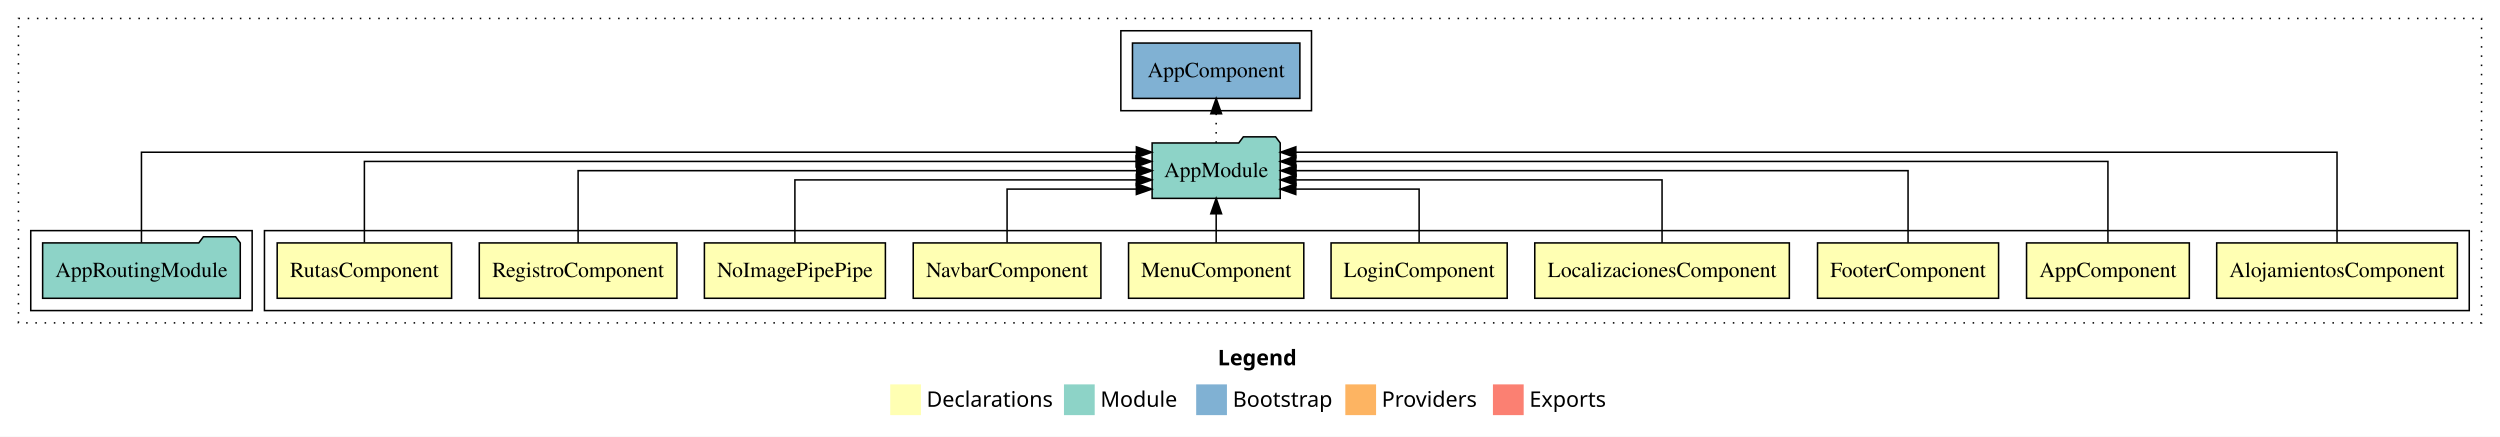
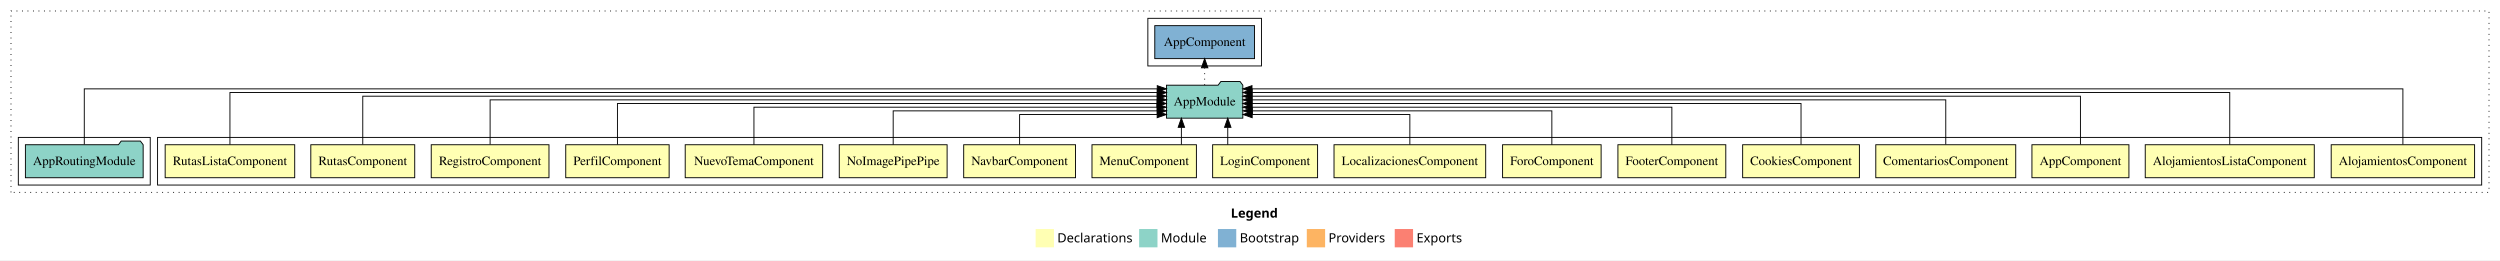
- <svg xmlns="http://www.w3.org/2000/svg" width="1626pt" height="284pt" viewBox="0.00 0.00 1626.00 284.00">
+ <svg xmlns="http://www.w3.org/2000/svg" width="2729pt" height="284pt" viewBox="0.00 0.00 2729.00 284.00">
  <g id="graph0" class="graph" transform="scale(1 1) rotate(0) translate(4 280)">
-     <polygon fill="white" stroke="transparent" points="-4,4 -4,-280 1622,-280 1622,4 -4,4" />
-     <text text-anchor="start" x="788.01" y="-42.4" font-family="sans-serif" font-weight="bold" font-size="14.00">Legend</text>
-     <polygon fill="#ffffb3" stroke="transparent" points="575,-10 575,-30 595,-30 595,-10 575,-10" />
-     <text text-anchor="start" x="598.63" y="-15.4" font-family="sans-serif" font-size="14.00">  Declarations</text>
-     <polygon fill="#8dd3c7" stroke="transparent" points="688,-10 688,-30 708,-30 708,-10 688,-10" />
-     <text text-anchor="start" x="711.73" y="-15.4" font-family="sans-serif" font-size="14.00">  Module</text>
-     <polygon fill="#80b1d3" stroke="transparent" points="774,-10 774,-30 794,-30 794,-10 774,-10" />
-     <text text-anchor="start" x="797.78" y="-15.4" font-family="sans-serif" font-size="14.00">  Bootstrap</text>
-     <polygon fill="#fdb462" stroke="transparent" points="871,-10 871,-30 891,-30 891,-10 871,-10" />
-     <text text-anchor="start" x="894.67" y="-15.4" font-family="sans-serif" font-size="14.00">  Providers</text>
-     <polygon fill="#fb8072" stroke="transparent" points="967,-10 967,-30 987,-30 987,-10 967,-10" />
-     <text text-anchor="start" x="990.73" y="-15.4" font-family="sans-serif" font-size="14.00">  Exports</text>
+     <polygon fill="white" stroke="transparent" points="-4,4 -4,-280 2725,-280 2725,4 -4,4" />
+     <text text-anchor="start" x="1339.51" y="-42.4" font-family="sans-serif" font-weight="bold" font-size="14.00">Legend</text>
+     <polygon fill="#ffffb3" stroke="transparent" points="1126.5,-10 1126.5,-30 1146.5,-30 1146.5,-10 1126.5,-10" />
+     <text text-anchor="start" x="1150.13" y="-15.4" font-family="sans-serif" font-size="14.00">  Declarations</text>
+     <polygon fill="#8dd3c7" stroke="transparent" points="1239.5,-10 1239.5,-30 1259.5,-30 1259.5,-10 1239.5,-10" />
+     <text text-anchor="start" x="1263.23" y="-15.4" font-family="sans-serif" font-size="14.00">  Module</text>
+     <polygon fill="#80b1d3" stroke="transparent" points="1325.5,-10 1325.5,-30 1345.5,-30 1345.5,-10 1325.5,-10" />
+     <text text-anchor="start" x="1349.28" y="-15.4" font-family="sans-serif" font-size="14.00">  Bootstrap</text>
+     <polygon fill="#fdb462" stroke="transparent" points="1422.5,-10 1422.5,-30 1442.5,-30 1442.5,-10 1422.5,-10" />
+     <text text-anchor="start" x="1446.17" y="-15.4" font-family="sans-serif" font-size="14.00">  Providers</text>
+     <polygon fill="#fb8072" stroke="transparent" points="1518.5,-10 1518.5,-30 1538.5,-30 1538.5,-10 1518.5,-10" />
+     <text text-anchor="start" x="1542.23" y="-15.4" font-family="sans-serif" font-size="14.00">  Exports</text>
    <g id="clust1" class="cluster">
-       <polygon fill="none" stroke="black" stroke-dasharray="1,5" points="8,-70 8,-268 1610,-268 1610,-70 8,-70" />
+       <polygon fill="none" stroke="black" stroke-dasharray="1,5" points="8,-70 8,-268 2713,-268 2713,-70 8,-70" />
    </g>
    <g id="clust2" class="cluster">
-       <polygon fill="none" stroke="black" points="168,-78 168,-130 1602,-130 1602,-78 168,-78" />
+       <polygon fill="none" stroke="black" points="168,-78 168,-130 2705,-130 2705,-78 168,-78" />
    </g>
-     <g id="clust13" class="cluster">
+     <g id="clust20" class="cluster">
      <polygon fill="none" stroke="black" points="16,-78 16,-130 160,-130 160,-78 16,-78" />
    </g>
-     <g id="clust15" class="cluster">
-       <polygon fill="none" stroke="black" points="725,-208 725,-260 849,-260 849,-208 725,-208" />
+     <g id="clust22" class="cluster">
+       <polygon fill="none" stroke="black" points="1249,-208 1249,-260 1373,-260 1373,-208 1249,-208" />
    </g>
    <g id="node1" class="node">
-       <polygon fill="#ffffb3" stroke="black" points="1594.27,-122 1437.73,-122 1437.73,-86 1594.27,-86 1594.27,-122" />
-       <text text-anchor="middle" x="1516" y="-99.8" font-family="Times,serif" font-size="14.00">AlojamientosComponent</text>
+       <polygon fill="#ffffb3" stroke="black" points="2697.27,-122 2540.73,-122 2540.73,-86 2697.27,-86 2697.27,-122" />
+       <text text-anchor="middle" x="2619" y="-99.8" font-family="Times,serif" font-size="14.00">AlojamientosComponent</text>
+     </g>
+     <g id="node18" class="node">
+       <polygon fill="#8dd3c7" stroke="black" points="1352.66,-187 1349.66,-191 1328.66,-191 1325.66,-187 1269.34,-187 1269.34,-151 1352.66,-151 1352.66,-187" />
+       <text text-anchor="middle" x="1311" y="-164.8" font-family="Times,serif" font-size="14.00">AppModule</text>
+     </g>
+     <g id="edge1" class="edge">
+       <path fill="none" stroke="black" d="M2619,-122.32C2619,-145.66 2619,-183 2619,-183 2619,-183 1362.67,-183 1362.67,-183" />
+       <polygon fill="black" stroke="black" points="1362.67,-179.5 1352.67,-183 1362.67,-186.5 1362.67,-179.5" />
+     </g>
+     <g id="node2" class="node">
+       <polygon fill="#ffffb3" stroke="black" points="2522.26,-122 2337.74,-122 2337.74,-86 2522.26,-86 2522.26,-122" />
+       <text text-anchor="middle" x="2430" y="-99.8" font-family="Times,serif" font-size="14.00">AlojamientosListaComponent</text>
+     </g>
+     <g id="edge2" class="edge">
+       <path fill="none" stroke="black" d="M2430,-122.16C2430,-144.35 2430,-179 2430,-179 2430,-179 1362.82,-179 1362.82,-179" />
+       <polygon fill="black" stroke="black" points="1362.82,-175.5 1352.82,-179 1362.82,-182.5 1362.82,-175.5" />
+     </g>
+     <g id="node3" class="node">
+       <polygon fill="#ffffb3" stroke="black" points="2319.94,-122 2214.06,-122 2214.06,-86 2319.94,-86 2319.94,-122" />
+       <text text-anchor="middle" x="2267" y="-99.8" font-family="Times,serif" font-size="14.00">AppComponent</text>
+     </g>
+     <g id="edge3" class="edge">
+       <path fill="none" stroke="black" d="M2267,-122.28C2267,-143.32 2267,-175 2267,-175 2267,-175 1362.69,-175 1362.69,-175" />
+       <polygon fill="black" stroke="black" points="1362.69,-171.5 1352.69,-175 1362.69,-178.5 1362.69,-171.5" />
+     </g>
+     <g id="node4" class="node">
+       <polygon fill="#ffffb3" stroke="black" points="2196.38,-122 2043.62,-122 2043.62,-86 2196.38,-86 2196.38,-122" />
+       <text text-anchor="middle" x="2120" y="-99.8" font-family="Times,serif" font-size="14.00">ComentariosComponent</text>
+     </g>
+     <g id="edge4" class="edge">
+       <path fill="none" stroke="black" d="M2120,-122.31C2120,-142.15 2120,-171 2120,-171 2120,-171 1362.79,-171 1362.79,-171" />
+       <polygon fill="black" stroke="black" points="1362.79,-167.5 1352.79,-171 1362.79,-174.5 1362.79,-167.5" />
+     </g>
+     <g id="node5" class="node">
+       <polygon fill="#ffffb3" stroke="black" points="2025.72,-122 1898.28,-122 1898.28,-86 2025.72,-86 2025.72,-122" />
+       <text text-anchor="middle" x="1962" y="-99.8" font-family="Times,serif" font-size="14.00">CookiesComponent</text>
+     </g>
+     <g id="edge5" class="edge">
+       <path fill="none" stroke="black" d="M1962,-122.22C1962,-140.83 1962,-167 1962,-167 1962,-167 1362.71,-167 1362.71,-167" />
+       <polygon fill="black" stroke="black" points="1362.71,-163.5 1352.71,-167 1362.71,-170.5 1362.71,-163.5" />
+     </g>
+     <g id="node6" class="node">
+       <polygon fill="#ffffb3" stroke="black" points="1879.88,-122 1762.12,-122 1762.12,-86 1879.88,-86 1879.88,-122" />
+       <text text-anchor="middle" x="1821" y="-99.8" font-family="Times,serif" font-size="14.00">FooterComponent</text>
+     </g>
+     <g id="edge6" class="edge">
+       <path fill="none" stroke="black" d="M1821,-122.02C1821,-139.37 1821,-163 1821,-163 1821,-163 1362.74,-163 1362.74,-163" />
+       <polygon fill="black" stroke="black" points="1362.74,-159.5 1352.74,-163 1362.74,-166.5 1362.74,-159.5" />
+     </g>
+     <g id="node7" class="node">
+       <polygon fill="#ffffb3" stroke="black" points="1743.78,-122 1636.22,-122 1636.22,-86 1743.78,-86 1743.78,-122" />
+       <text text-anchor="middle" x="1690" y="-99.8" font-family="Times,serif" font-size="14.00">ForoComponent</text>
+     </g>
+     <g id="edge7" class="edge">
+       <path fill="none" stroke="black" d="M1690,-122.01C1690,-138.05 1690,-159 1690,-159 1690,-159 1363.01,-159 1363.01,-159" />
+       <polygon fill="black" stroke="black" points="1363.01,-155.5 1353.01,-159 1363.01,-162.5 1363.01,-155.5" />
+     </g>
+     <g id="node8" class="node">
+       <polygon fill="#ffffb3" stroke="black" points="1617.79,-122 1452.21,-122 1452.21,-86 1617.79,-86 1617.79,-122" />
+       <text text-anchor="middle" x="1535" y="-99.8" font-family="Times,serif" font-size="14.00">LocalizacionesComponent</text>
+     </g>
+     <g id="edge8" class="edge">
+       <path fill="none" stroke="black" d="M1535,-122.12C1535,-136.78 1535,-155 1535,-155 1535,-155 1362.87,-155 1362.87,-155" />
+       <polygon fill="black" stroke="black" points="1362.87,-151.5 1352.87,-155 1362.87,-158.5 1362.87,-151.5" />
+     </g>
+     <g id="node9" class="node">
+       <polygon fill="#ffffb3" stroke="black" points="1434.28,-122 1319.72,-122 1319.72,-86 1434.28,-86 1434.28,-122" />
+       <text text-anchor="middle" x="1377" y="-99.8" font-family="Times,serif" font-size="14.00">LoginComponent</text>
+     </g>
+     <g id="edge9" class="edge">
+       <path fill="none" stroke="black" d="M1336.22,-122.11C1336.22,-122.11 1336.22,-140.99 1336.22,-140.99" />
+       <polygon fill="black" stroke="black" points="1332.72,-140.99 1336.22,-150.99 1339.72,-140.99 1332.72,-140.99" />
+     </g>
+     <g id="node10" class="node">
+       <polygon fill="#ffffb3" stroke="black" points="1301.99,-122 1188.01,-122 1188.01,-86 1301.99,-86 1301.99,-122" />
+       <text text-anchor="middle" x="1245" y="-99.8" font-family="Times,serif" font-size="14.00">MenuComponent</text>
+     </g>
+     <g id="edge10" class="edge">
+       <path fill="none" stroke="black" d="M1285.58,-122.11C1285.58,-122.11 1285.58,-140.99 1285.58,-140.99" />
+       <polygon fill="black" stroke="black" points="1282.08,-140.99 1285.58,-150.99 1289.08,-140.99 1282.08,-140.99" />
    </g>
    <g id="node11" class="node">
-       <polygon fill="#8dd3c7" stroke="black" points="828.66,-187 825.66,-191 804.66,-191 801.66,-187 745.34,-187 745.34,-151 828.66,-151 828.66,-187" />
-       <text text-anchor="middle" x="787" y="-164.8" font-family="Times,serif" font-size="14.00">AppModule</text>
+       <polygon fill="#ffffb3" stroke="black" points="1170.03,-122 1047.97,-122 1047.97,-86 1170.03,-86 1170.03,-122" />
+       <text text-anchor="middle" x="1109" y="-99.8" font-family="Times,serif" font-size="14.00">NavbarComponent</text>
    </g>
-     <g id="edge1" class="edge">
-       <path fill="none" stroke="black" d="M1516,-122.25C1516,-145.02 1516,-181 1516,-181 1516,-181 838.81,-181 838.81,-181" />
-       <polygon fill="black" stroke="black" points="838.81,-177.5 828.81,-181 838.81,-184.5 838.81,-177.5" />
+     <g id="edge11" class="edge">
+       <path fill="none" stroke="black" d="M1109,-122.12C1109,-136.78 1109,-155 1109,-155 1109,-155 1259.15,-155 1259.15,-155" />
+       <polygon fill="black" stroke="black" points="1259.15,-158.5 1269.15,-155 1259.15,-151.5 1259.15,-158.5" />
    </g>
-     <g id="node2" class="node">
-       <polygon fill="#ffffb3" stroke="black" points="1419.94,-122 1314.06,-122 1314.06,-86 1419.94,-86 1419.94,-122" />
-       <text text-anchor="middle" x="1367" y="-99.8" font-family="Times,serif" font-size="14.00">AppComponent</text>
+     <g id="node12" class="node">
+       <polygon fill="#ffffb3" stroke="black" points="1029.86,-122 912.14,-122 912.14,-86 1029.86,-86 1029.86,-122" />
+       <text text-anchor="middle" x="971" y="-99.8" font-family="Times,serif" font-size="14.00">NoImagePipePipe</text>
    </g>
-     <g id="edge2" class="edge">
-       <path fill="none" stroke="black" d="M1367,-122.28C1367,-143.32 1367,-175 1367,-175 1367,-175 838.71,-175 838.71,-175" />
-       <polygon fill="black" stroke="black" points="838.71,-171.5 828.71,-175 838.71,-178.5 838.71,-171.5" />
-     </g>
-     <g id="node3" class="node">
-       <polygon fill="#ffffb3" stroke="black" points="1295.88,-122 1178.12,-122 1178.12,-86 1295.88,-86 1295.88,-122" />
-       <text text-anchor="middle" x="1237" y="-99.8" font-family="Times,serif" font-size="14.00">FooterComponent</text>
-     </g>
-     <g id="edge3" class="edge">
-       <path fill="none" stroke="black" d="M1237,-122.11C1237,-141.34 1237,-169 1237,-169 1237,-169 838.93,-169 838.93,-169" />
-       <polygon fill="black" stroke="black" points="838.93,-165.5 828.93,-169 838.93,-172.5 838.93,-165.5" />
-     </g>
-     <g id="node4" class="node">
-       <polygon fill="#ffffb3" stroke="black" points="1159.79,-122 994.21,-122 994.21,-86 1159.79,-86 1159.79,-122" />
-       <text text-anchor="middle" x="1077" y="-99.8" font-family="Times,serif" font-size="14.00">LocalizacionesComponent</text>
-     </g>
-     <g id="edge4" class="edge">
-       <path fill="none" stroke="black" d="M1077,-122.02C1077,-139.37 1077,-163 1077,-163 1077,-163 838.86,-163 838.86,-163" />
-       <polygon fill="black" stroke="black" points="838.86,-159.5 828.86,-163 838.86,-166.5 838.86,-159.5" />
-     </g>
-     <g id="node5" class="node">
-       <polygon fill="#ffffb3" stroke="black" points="976.28,-122 861.72,-122 861.72,-86 976.28,-86 976.28,-122" />
-       <text text-anchor="middle" x="919" y="-99.8" font-family="Times,serif" font-size="14.00">LoginComponent</text>
-     </g>
-     <g id="edge5" class="edge">
-       <path fill="none" stroke="black" d="M919,-122.24C919,-137.57 919,-157 919,-157 919,-157 838.77,-157 838.77,-157" />
-       <polygon fill="black" stroke="black" points="838.77,-153.5 828.77,-157 838.77,-160.5 838.77,-153.5" />
-     </g>
-     <g id="node6" class="node">
-       <polygon fill="#ffffb3" stroke="black" points="843.99,-122 730.01,-122 730.01,-86 843.99,-86 843.99,-122" />
-       <text text-anchor="middle" x="787" y="-99.8" font-family="Times,serif" font-size="14.00">MenuComponent</text>
-     </g>
-     <g id="edge6" class="edge">
-       <path fill="none" stroke="black" d="M787,-122.11C787,-122.11 787,-140.99 787,-140.99" />
-       <polygon fill="black" stroke="black" points="783.5,-140.99 787,-150.99 790.5,-140.99 783.5,-140.99" />
-     </g>
-     <g id="node7" class="node">
-       <polygon fill="#ffffb3" stroke="black" points="712.03,-122 589.97,-122 589.97,-86 712.03,-86 712.03,-122" />
-       <text text-anchor="middle" x="651" y="-99.8" font-family="Times,serif" font-size="14.00">NavbarComponent</text>
-     </g>
-     <g id="edge7" class="edge">
-       <path fill="none" stroke="black" d="M651,-122.24C651,-137.57 651,-157 651,-157 651,-157 735.09,-157 735.09,-157" />
-       <polygon fill="black" stroke="black" points="735.09,-160.5 745.09,-157 735.09,-153.5 735.09,-160.5" />
-     </g>
-     <g id="node8" class="node">
-       <polygon fill="#ffffb3" stroke="black" points="571.86,-122 454.14,-122 454.14,-86 571.86,-86 571.86,-122" />
-       <text text-anchor="middle" x="513" y="-99.8" font-family="Times,serif" font-size="14.00">NoImagePipePipe</text>
-     </g>
-     <g id="edge8" class="edge">
-       <path fill="none" stroke="black" d="M513,-122.02C513,-139.37 513,-163 513,-163 513,-163 735.09,-163 735.09,-163" />
-       <polygon fill="black" stroke="black" points="735.09,-166.5 745.09,-163 735.09,-159.5 735.09,-166.5" />
-     </g>
-     <g id="node9" class="node">
-       <polygon fill="#ffffb3" stroke="black" points="436.27,-122 307.73,-122 307.73,-86 436.27,-86 436.27,-122" />
-       <text text-anchor="middle" x="372" y="-99.8" font-family="Times,serif" font-size="14.00">RegistroComponent</text>
-     </g>
-     <g id="edge9" class="edge">
-       <path fill="none" stroke="black" d="M372,-122.11C372,-141.34 372,-169 372,-169 372,-169 735.31,-169 735.31,-169" />
-       <polygon fill="black" stroke="black" points="735.31,-172.5 745.31,-169 735.31,-165.5 735.31,-172.5" />
-     </g>
-     <g id="node10" class="node">
-       <polygon fill="#ffffb3" stroke="black" points="289.72,-122 176.28,-122 176.28,-86 289.72,-86 289.72,-122" />
-       <text text-anchor="middle" x="233" y="-99.8" font-family="Times,serif" font-size="14.00">RutasComponent</text>
-     </g>
-     <g id="edge10" class="edge">
-       <path fill="none" stroke="black" d="M233,-122.28C233,-143.32 233,-175 233,-175 233,-175 734.91,-175 734.91,-175" />
-       <polygon fill="black" stroke="black" points="734.91,-178.5 744.91,-175 734.91,-171.5 734.91,-178.5" />
+     <g id="edge12" class="edge">
+       <path fill="none" stroke="black" d="M971,-122.01C971,-138.05 971,-159 971,-159 971,-159 1259.31,-159 1259.31,-159" />
+       <polygon fill="black" stroke="black" points="1259.31,-162.5 1269.31,-159 1259.31,-155.5 1259.31,-162.5" />
    </g>
    <g id="node13" class="node">
-       <polygon fill="#80b1d3" stroke="black" points="841.44,-252 732.56,-252 732.56,-216 841.44,-216 841.44,-252" />
-       <text text-anchor="middle" x="787" y="-229.8" font-family="Times,serif" font-size="14.00">AppComponent </text>
+       <polygon fill="#ffffb3" stroke="black" points="894.03,-122 743.97,-122 743.97,-86 894.03,-86 894.03,-122" />
+       <text text-anchor="middle" x="819" y="-99.8" font-family="Times,serif" font-size="14.00">NuevoTemaComponent</text>
    </g>
-     <g id="edge12" class="edge">
-       <path fill="none" stroke="black" stroke-dasharray="1,5" d="M787,-187.11C787,-187.11 787,-205.99 787,-205.99" />
-       <polygon fill="black" stroke="black" points="783.5,-205.99 787,-215.99 790.5,-205.99 783.5,-205.99" />
+     <g id="edge13" class="edge">
+       <path fill="none" stroke="black" d="M819,-122.02C819,-139.37 819,-163 819,-163 819,-163 1259.05,-163 1259.05,-163" />
+       <polygon fill="black" stroke="black" points="1259.05,-166.5 1269.05,-163 1259.05,-159.5 1259.05,-166.5" />
    </g>
-     <g id="node12" class="node">
+     <g id="node14" class="node">
+       <polygon fill="#ffffb3" stroke="black" points="726.43,-122 613.57,-122 613.57,-86 726.43,-86 726.43,-122" />
+       <text text-anchor="middle" x="670" y="-99.8" font-family="Times,serif" font-size="14.00">PerfilComponent</text>
+     </g>
+     <g id="edge14" class="edge">
+       <path fill="none" stroke="black" d="M670,-122.22C670,-140.83 670,-167 670,-167 670,-167 1258.94,-167 1258.94,-167" />
+       <polygon fill="black" stroke="black" points="1258.94,-170.5 1268.94,-167 1258.94,-163.5 1258.94,-170.5" />
+     </g>
+     <g id="node15" class="node">
+       <polygon fill="#ffffb3" stroke="black" points="595.27,-122 466.73,-122 466.73,-86 595.27,-86 595.27,-122" />
+       <text text-anchor="middle" x="531" y="-99.8" font-family="Times,serif" font-size="14.00">RegistroComponent</text>
+     </g>
+     <g id="edge15" class="edge">
+       <path fill="none" stroke="black" d="M531,-122.31C531,-142.15 531,-171 531,-171 531,-171 1259.34,-171 1259.34,-171" />
+       <polygon fill="black" stroke="black" points="1259.34,-174.5 1269.34,-171 1259.34,-167.5 1259.34,-174.5" />
+     </g>
+     <g id="node16" class="node">
+       <polygon fill="#ffffb3" stroke="black" points="448.72,-122 335.28,-122 335.28,-86 448.72,-86 448.72,-122" />
+       <text text-anchor="middle" x="392" y="-99.8" font-family="Times,serif" font-size="14.00">RutasComponent</text>
+     </g>
+     <g id="edge16" class="edge">
+       <path fill="none" stroke="black" d="M392,-122.28C392,-143.32 392,-175 392,-175 392,-175 1259.12,-175 1259.12,-175" />
+       <polygon fill="black" stroke="black" points="1259.12,-178.5 1269.12,-175 1259.12,-171.5 1259.12,-178.5" />
+     </g>
+     <g id="node17" class="node">
+       <polygon fill="#ffffb3" stroke="black" points="317.71,-122 176.29,-122 176.29,-86 317.71,-86 317.71,-122" />
+       <text text-anchor="middle" x="247" y="-99.8" font-family="Times,serif" font-size="14.00">RutasListaComponent</text>
+     </g>
+     <g id="edge17" class="edge">
+       <path fill="none" stroke="black" d="M247,-122.16C247,-144.35 247,-179 247,-179 247,-179 1259.29,-179 1259.29,-179" />
+       <polygon fill="black" stroke="black" points="1259.29,-182.5 1269.29,-179 1259.29,-175.5 1259.29,-182.5" />
+     </g>
+     <g id="node20" class="node">
+       <polygon fill="#80b1d3" stroke="black" points="1365.44,-252 1256.56,-252 1256.56,-216 1365.44,-216 1365.44,-252" />
+       <text text-anchor="middle" x="1311" y="-229.8" font-family="Times,serif" font-size="14.00">AppComponent </text>
+     </g>
+     <g id="edge19" class="edge">
+       <path fill="none" stroke="black" stroke-dasharray="1,5" d="M1311,-187.11C1311,-187.11 1311,-205.99 1311,-205.99" />
+       <polygon fill="black" stroke="black" points="1307.5,-205.99 1311,-215.99 1314.5,-205.99 1307.5,-205.99" />
+     </g>
+     <g id="node19" class="node">
      <polygon fill="#8dd3c7" stroke="black" points="152.27,-122 149.27,-126 128.27,-126 125.27,-122 23.73,-122 23.73,-86 152.27,-86 152.27,-122" />
      <text text-anchor="middle" x="88" y="-99.8" font-family="Times,serif" font-size="14.00">AppRoutingModule</text>
    </g>
-     <g id="edge11" class="edge">
-       <path fill="none" stroke="black" d="M88,-122.25C88,-145.02 88,-181 88,-181 88,-181 735.11,-181 735.11,-181" />
-       <polygon fill="black" stroke="black" points="735.11,-184.5 745.11,-181 735.11,-177.5 735.11,-184.5" />
+     <g id="edge18" class="edge">
+       <path fill="none" stroke="black" d="M88,-122.32C88,-145.66 88,-183 88,-183 88,-183 1259.26,-183 1259.26,-183" />
+       <polygon fill="black" stroke="black" points="1259.26,-186.5 1269.26,-183 1259.26,-179.5 1259.26,-186.5" />
    </g>
  </g>
</svg>
